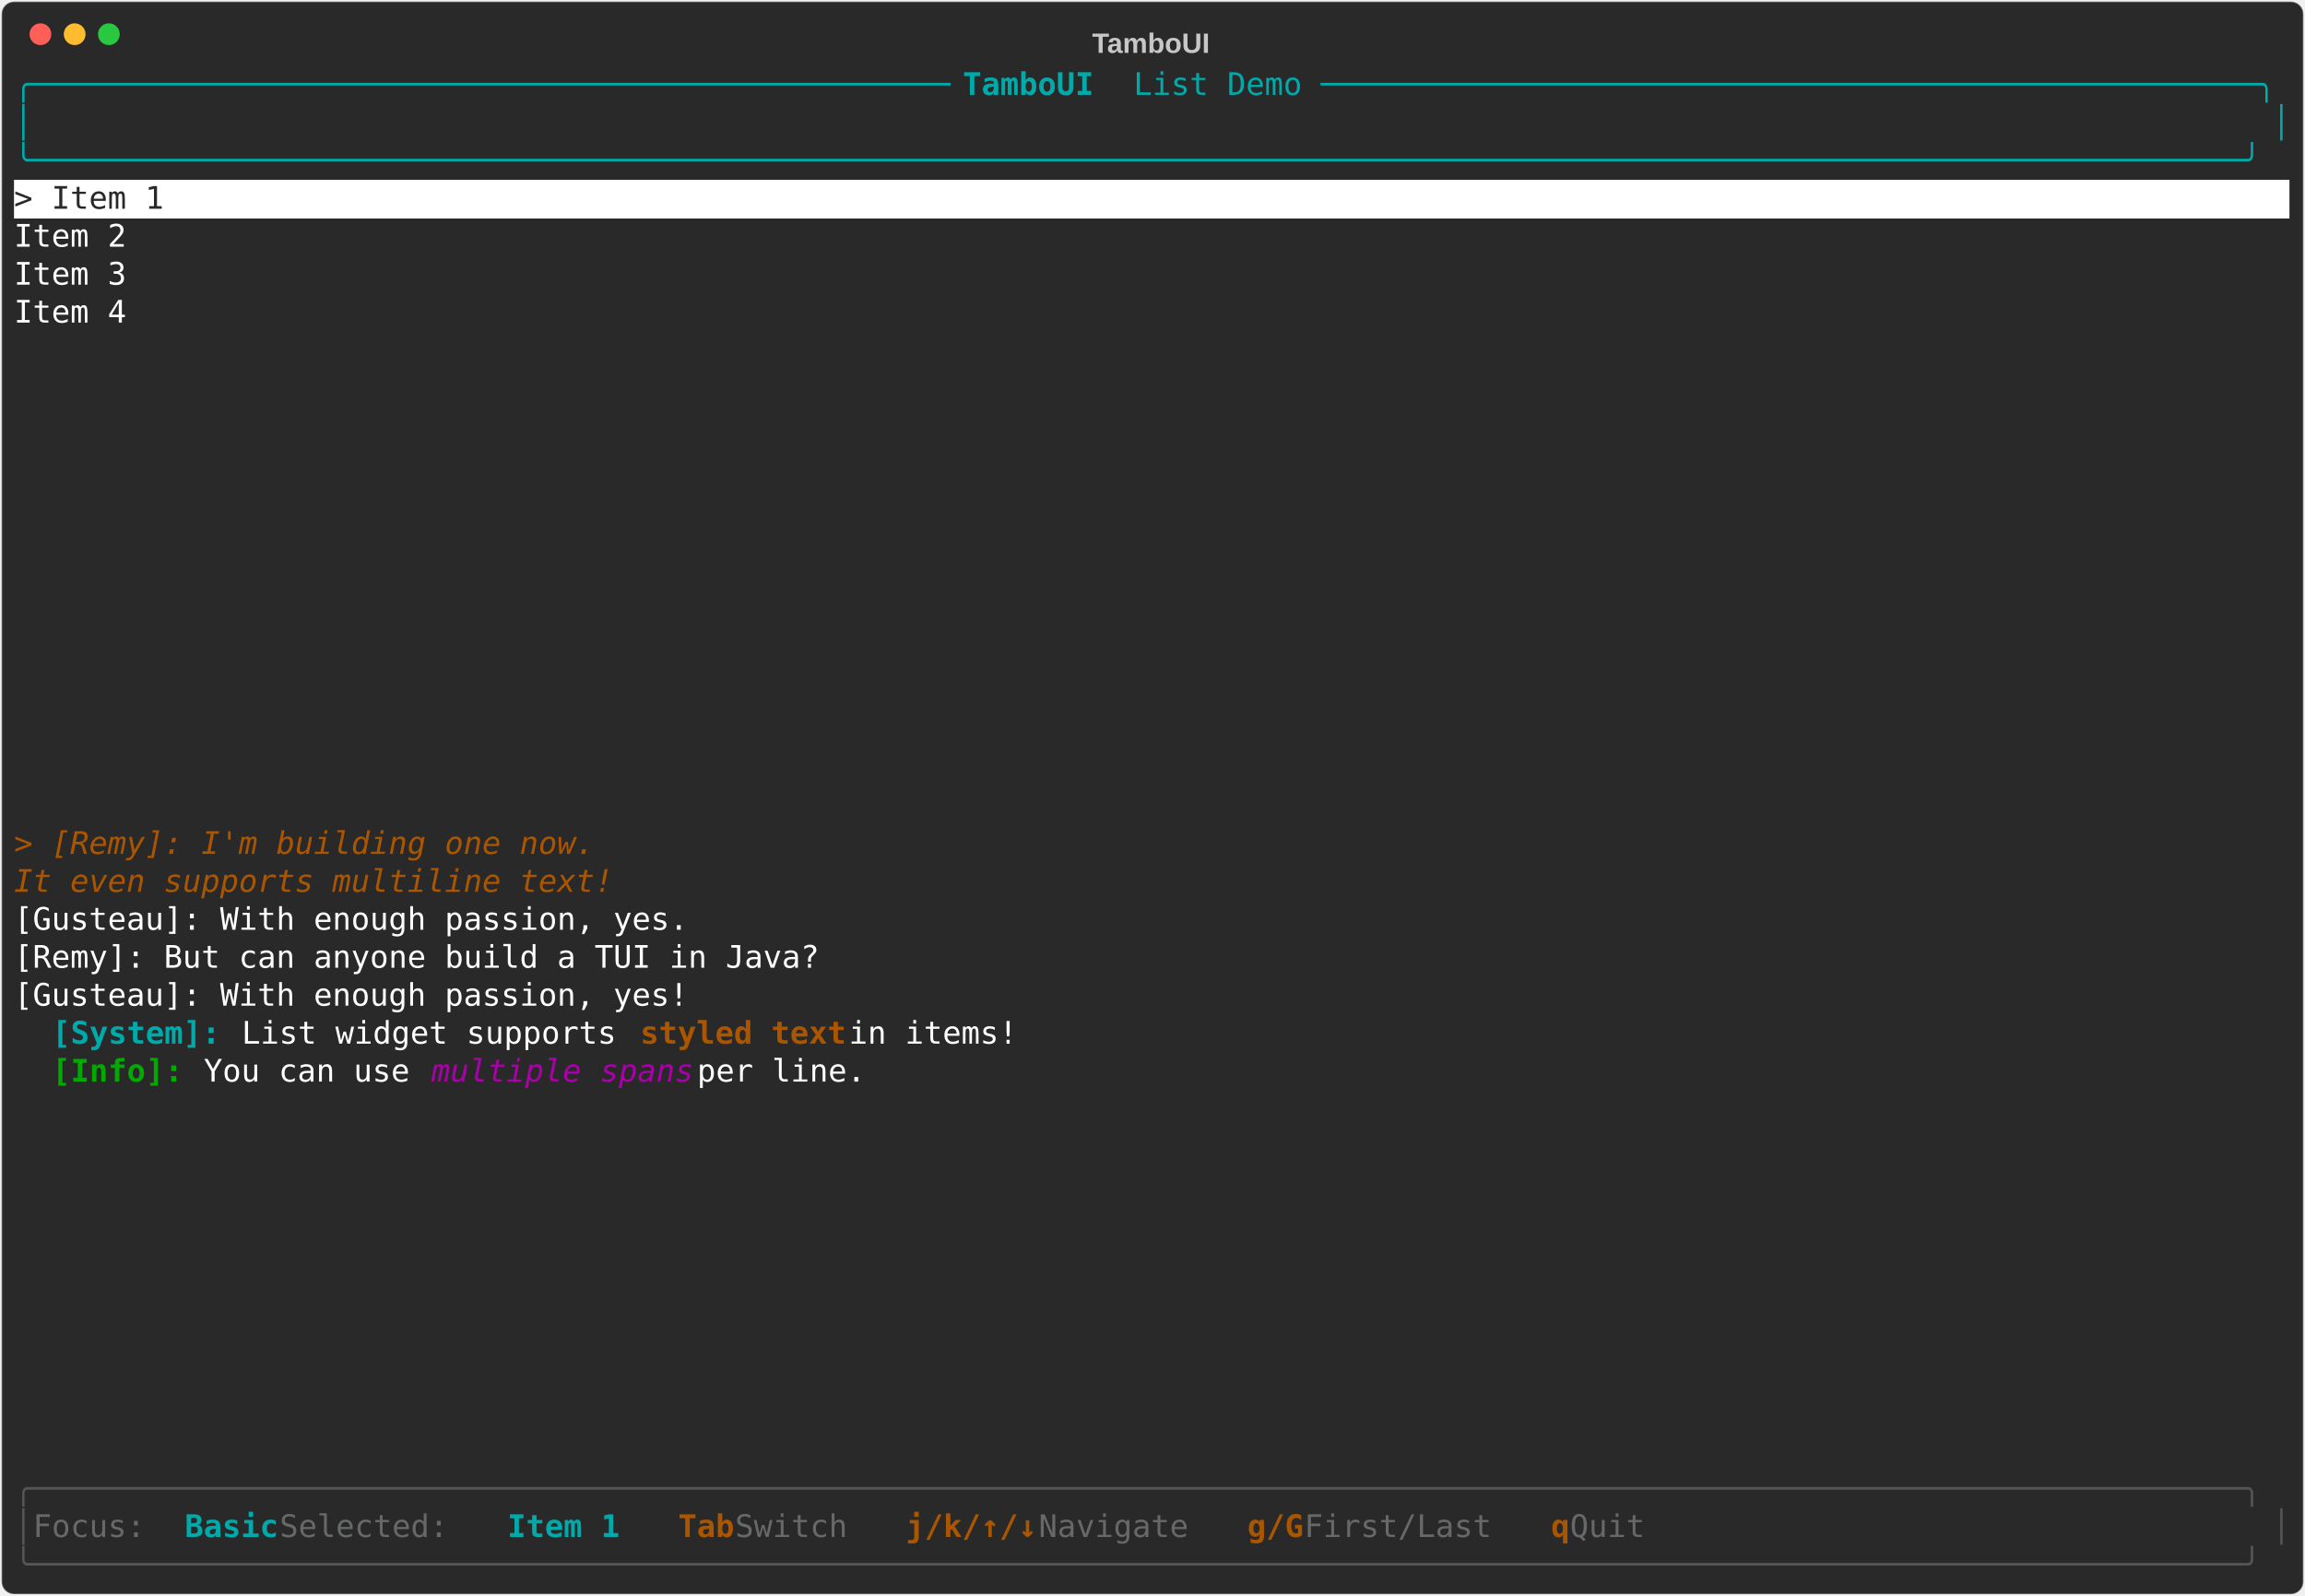
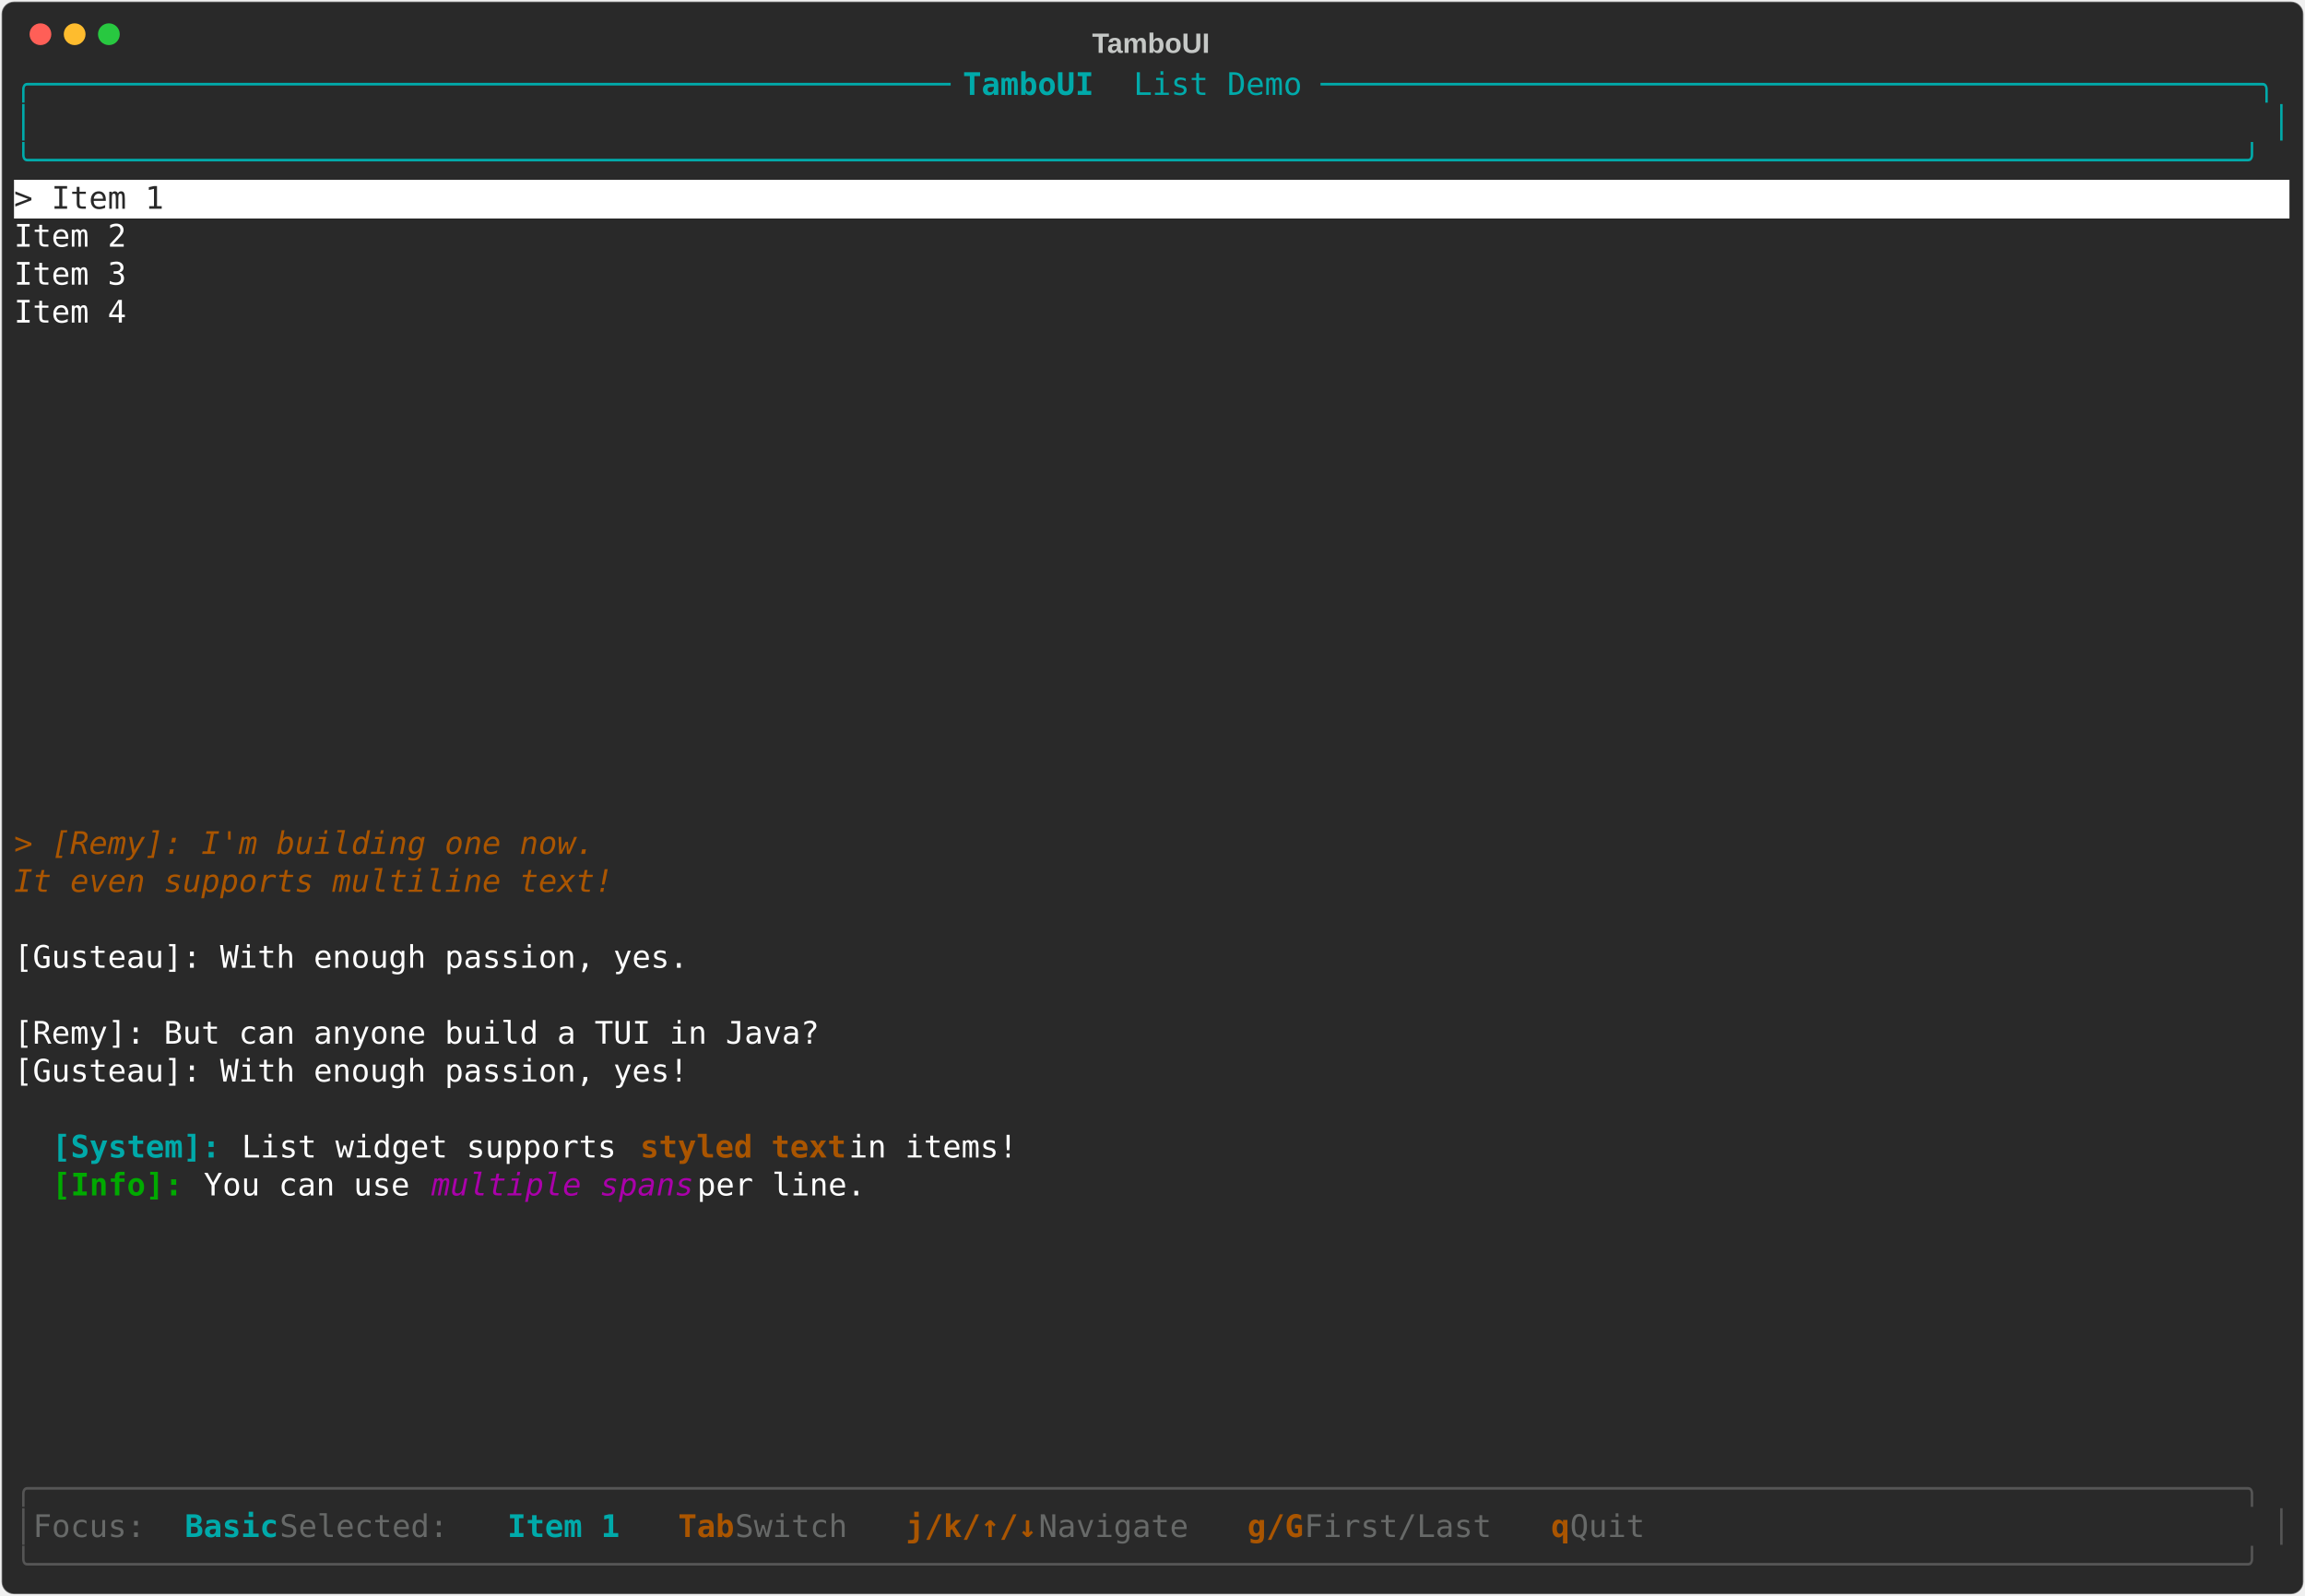
<svg xmlns="http://www.w3.org/2000/svg" class="rich-terminal" viewBox="0 0 1482 1026">
-   <style>    @font-face {        font-family: "Fira Code";        src: local("FiraCode-Regular"),                url("https://cdnjs.cloudflare.com/ajax/libs/firacode/6.2.0/woff2/FiraCode-Regular.woff2") format("woff2"),                url("https://cdnjs.cloudflare.com/ajax/libs/firacode/6.2.0/woff/FiraCode-Regular.woff") format("woff");        font-style: normal;        font-weight: 400;    }    @font-face {        font-family: "Fira Code";        src: local("FiraCode-Bold"),                url("https://cdnjs.cloudflare.com/ajax/libs/firacode/6.2.0/woff2/FiraCode-Bold.woff2") format("woff2"),                url("https://cdnjs.cloudflare.com/ajax/libs/firacode/6.2.0/woff/FiraCode-Bold.woff") format("woff");        font-style: bold;        font-weight: 700;    }    .terminal-555498370-matrix {        font-family: Fira Code, monospace;        font-size: 20px;        line-height: 24.4px;        font-variant-east-asian: full-width;    }    .terminal-555498370-title {        font-size: 18px;        font-weight: bold;        font-family: arial;    }    .terminal-555498370-r1 { fill: #00aaaa }.terminal-555498370-r2 { fill: #00aaaa;font-weight: bold }.terminal-555498370-r3 { fill: #c5c8c6 }.terminal-555498370-r4 { fill: #292929 }.terminal-555498370-r5 { fill: #ffffff }.terminal-555498370-r6 { fill: #aa5500;font-style: italic }.terminal-555498370-r7 { fill: #aa5500;font-weight: bold }.terminal-555498370-r8 { fill: #00aa00;font-weight: bold }.terminal-555498370-r9 { fill: #aa00aa;font-style: italic }.terminal-555498370-r10 { fill: #555555 }.terminal-555498370-r11 { fill: #676968 }    </style>
+   <style>    @font-face {        font-family: "Fira Code";        src: local("FiraCode-Regular"),                url("https://cdnjs.cloudflare.com/ajax/libs/firacode/6.2.0/woff2/FiraCode-Regular.woff2") format("woff2"),                url("https://cdnjs.cloudflare.com/ajax/libs/firacode/6.2.0/woff/FiraCode-Regular.woff") format("woff");        font-style: normal;        font-weight: 400;    }    @font-face {        font-family: "Fira Code";        src: local("FiraCode-Bold"),                url("https://cdnjs.cloudflare.com/ajax/libs/firacode/6.2.0/woff2/FiraCode-Bold.woff2") format("woff2"),                url("https://cdnjs.cloudflare.com/ajax/libs/firacode/6.2.0/woff/FiraCode-Bold.woff") format("woff");        font-style: bold;        font-weight: 700;    }    .terminal-1533754242-matrix {        font-family: Fira Code, monospace;        font-size: 20px;        line-height: 24.4px;        font-variant-east-asian: full-width;    }    .terminal-1533754242-title {        font-size: 18px;        font-weight: bold;        font-family: arial;    }    .terminal-1533754242-r1 { fill: #00aaaa }.terminal-1533754242-r2 { fill: #00aaaa;font-weight: bold }.terminal-1533754242-r3 { fill: #c5c8c6 }.terminal-1533754242-r4 { fill: #292929 }.terminal-1533754242-r5 { fill: #ffffff }.terminal-1533754242-r6 { fill: #aa5500;font-style: italic }.terminal-1533754242-r7 { fill: #aa5500;font-weight: bold }.terminal-1533754242-r8 { fill: #00aa00;font-weight: bold }.terminal-1533754242-r9 { fill: #aa00aa;font-style: italic }.terminal-1533754242-r10 { fill: #555555 }.terminal-1533754242-r11 { fill: #676968 }    </style>
  <defs>
-     <clipPath id="terminal-555498370-clip-terminal">
+     <clipPath id="terminal-1533754242-clip-terminal">
      <rect x="0" y="0" width="1463" height="975" />
    </clipPath>
-     <clipPath id="terminal-555498370-line-0">
+     <clipPath id="terminal-1533754242-line-0">
      <rect x="0" y="1.5" width="1464" height="24.65" />
    </clipPath>
-     <clipPath id="terminal-555498370-line-1">
+     <clipPath id="terminal-1533754242-line-1">
      <rect x="0" y="25.9" width="1464" height="24.65" />
    </clipPath>
-     <clipPath id="terminal-555498370-line-2">
+     <clipPath id="terminal-1533754242-line-2">
      <rect x="0" y="50.3" width="1464" height="24.65" />
    </clipPath>
-     <clipPath id="terminal-555498370-line-3">
+     <clipPath id="terminal-1533754242-line-3">
      <rect x="0" y="74.7" width="1464" height="24.65" />
    </clipPath>
-     <clipPath id="terminal-555498370-line-4">
+     <clipPath id="terminal-1533754242-line-4">
      <rect x="0" y="99.1" width="1464" height="24.65" />
    </clipPath>
-     <clipPath id="terminal-555498370-line-5">
+     <clipPath id="terminal-1533754242-line-5">
      <rect x="0" y="123.5" width="1464" height="24.65" />
    </clipPath>
-     <clipPath id="terminal-555498370-line-6">
+     <clipPath id="terminal-1533754242-line-6">
      <rect x="0" y="147.9" width="1464" height="24.65" />
    </clipPath>
-     <clipPath id="terminal-555498370-line-7">
+     <clipPath id="terminal-1533754242-line-7">
      <rect x="0" y="172.3" width="1464" height="24.65" />
    </clipPath>
-     <clipPath id="terminal-555498370-line-8">
+     <clipPath id="terminal-1533754242-line-8">
      <rect x="0" y="196.7" width="1464" height="24.65" />
    </clipPath>
-     <clipPath id="terminal-555498370-line-9">
+     <clipPath id="terminal-1533754242-line-9">
      <rect x="0" y="221.1" width="1464" height="24.65" />
    </clipPath>
-     <clipPath id="terminal-555498370-line-10">
+     <clipPath id="terminal-1533754242-line-10">
      <rect x="0" y="245.5" width="1464" height="24.65" />
    </clipPath>
-     <clipPath id="terminal-555498370-line-11">
+     <clipPath id="terminal-1533754242-line-11">
      <rect x="0" y="269.9" width="1464" height="24.65" />
    </clipPath>
-     <clipPath id="terminal-555498370-line-12">
+     <clipPath id="terminal-1533754242-line-12">
      <rect x="0" y="294.3" width="1464" height="24.65" />
    </clipPath>
-     <clipPath id="terminal-555498370-line-13">
+     <clipPath id="terminal-1533754242-line-13">
      <rect x="0" y="318.7" width="1464" height="24.65" />
    </clipPath>
-     <clipPath id="terminal-555498370-line-14">
+     <clipPath id="terminal-1533754242-line-14">
      <rect x="0" y="343.1" width="1464" height="24.65" />
    </clipPath>
-     <clipPath id="terminal-555498370-line-15">
+     <clipPath id="terminal-1533754242-line-15">
      <rect x="0" y="367.5" width="1464" height="24.65" />
    </clipPath>
-     <clipPath id="terminal-555498370-line-16">
+     <clipPath id="terminal-1533754242-line-16">
      <rect x="0" y="391.9" width="1464" height="24.65" />
    </clipPath>
-     <clipPath id="terminal-555498370-line-17">
+     <clipPath id="terminal-1533754242-line-17">
      <rect x="0" y="416.3" width="1464" height="24.65" />
    </clipPath>
-     <clipPath id="terminal-555498370-line-18">
+     <clipPath id="terminal-1533754242-line-18">
      <rect x="0" y="440.7" width="1464" height="24.65" />
    </clipPath>
-     <clipPath id="terminal-555498370-line-19">
+     <clipPath id="terminal-1533754242-line-19">
      <rect x="0" y="465.1" width="1464" height="24.65" />
    </clipPath>
-     <clipPath id="terminal-555498370-line-20">
+     <clipPath id="terminal-1533754242-line-20">
      <rect x="0" y="489.5" width="1464" height="24.65" />
    </clipPath>
-     <clipPath id="terminal-555498370-line-21">
+     <clipPath id="terminal-1533754242-line-21">
      <rect x="0" y="513.9" width="1464" height="24.65" />
    </clipPath>
-     <clipPath id="terminal-555498370-line-22">
+     <clipPath id="terminal-1533754242-line-22">
      <rect x="0" y="538.3" width="1464" height="24.65" />
    </clipPath>
-     <clipPath id="terminal-555498370-line-23">
+     <clipPath id="terminal-1533754242-line-23">
      <rect x="0" y="562.7" width="1464" height="24.65" />
    </clipPath>
-     <clipPath id="terminal-555498370-line-24">
+     <clipPath id="terminal-1533754242-line-24">
      <rect x="0" y="587.1" width="1464" height="24.65" />
    </clipPath>
-     <clipPath id="terminal-555498370-line-25">
+     <clipPath id="terminal-1533754242-line-25">
      <rect x="0" y="611.5" width="1464" height="24.65" />
    </clipPath>
-     <clipPath id="terminal-555498370-line-26">
+     <clipPath id="terminal-1533754242-line-26">
      <rect x="0" y="635.9" width="1464" height="24.65" />
    </clipPath>
-     <clipPath id="terminal-555498370-line-27">
+     <clipPath id="terminal-1533754242-line-27">
      <rect x="0" y="660.3" width="1464" height="24.65" />
    </clipPath>
-     <clipPath id="terminal-555498370-line-28">
+     <clipPath id="terminal-1533754242-line-28">
      <rect x="0" y="684.7" width="1464" height="24.65" />
    </clipPath>
-     <clipPath id="terminal-555498370-line-29">
+     <clipPath id="terminal-1533754242-line-29">
      <rect x="0" y="709.1" width="1464" height="24.65" />
    </clipPath>
-     <clipPath id="terminal-555498370-line-30">
+     <clipPath id="terminal-1533754242-line-30">
      <rect x="0" y="733.5" width="1464" height="24.65" />
    </clipPath>
-     <clipPath id="terminal-555498370-line-31">
+     <clipPath id="terminal-1533754242-line-31">
      <rect x="0" y="757.9" width="1464" height="24.65" />
    </clipPath>
-     <clipPath id="terminal-555498370-line-32">
+     <clipPath id="terminal-1533754242-line-32">
      <rect x="0" y="782.3" width="1464" height="24.65" />
    </clipPath>
-     <clipPath id="terminal-555498370-line-33">
+     <clipPath id="terminal-1533754242-line-33">
      <rect x="0" y="806.7" width="1464" height="24.65" />
    </clipPath>
-     <clipPath id="terminal-555498370-line-34">
+     <clipPath id="terminal-1533754242-line-34">
      <rect x="0" y="831.1" width="1464" height="24.65" />
    </clipPath>
-     <clipPath id="terminal-555498370-line-35">
+     <clipPath id="terminal-1533754242-line-35">
      <rect x="0" y="855.5" width="1464" height="24.65" />
    </clipPath>
-     <clipPath id="terminal-555498370-line-36">
+     <clipPath id="terminal-1533754242-line-36">
      <rect x="0" y="879.9" width="1464" height="24.65" />
    </clipPath>
-     <clipPath id="terminal-555498370-line-37">
+     <clipPath id="terminal-1533754242-line-37">
      <rect x="0" y="904.3" width="1464" height="24.65" />
    </clipPath>
-     <clipPath id="terminal-555498370-line-38">
+     <clipPath id="terminal-1533754242-line-38">
      <rect x="0" y="928.7" width="1464" height="24.65" />
    </clipPath>
-     <clipPath id="terminal-555498370-line-39">
+     <clipPath id="terminal-1533754242-line-39">
      <rect x="0" y="953.1" width="1464" height="24.65" />
    </clipPath>
  </defs>
  <rect fill="#292929" stroke="rgba(255,255,255,0.35)" stroke-width="1" x="1" y="1" width="1480" height="1024" rx="8" />
-   <text class="terminal-555498370-title" fill="#c5c8c6" text-anchor="middle" x="740" y="34">TamboUI</text>
+   <text class="terminal-1533754242-title" fill="#c5c8c6" text-anchor="middle" x="740" y="34">TamboUI</text>
  <g transform="translate(26,22)">
    <circle cx="0" cy="0" r="7" fill="#ff5f57" />
    <circle cx="22" cy="0" r="7" fill="#febc2e" />
    <circle cx="44" cy="0" r="7" fill="#28c840" />
  </g>
-   <g transform="translate(9, 41)" clip-path="url(#terminal-555498370-clip-terminal)">
+   <g transform="translate(9, 41)" clip-path="url(#terminal-1533754242-clip-terminal)">
    <rect fill="#ffffff" x="0" y="74.7" width="1464" height="24.65" shape-rendering="crispEdges" />
-     <g class="terminal-555498370-matrix">
-       <text class="terminal-555498370-r1" x="0" y="20" textLength="610" clip-path="url(#terminal-555498370-line-0)">╭─────────────────────────────────────────────────</text>
-       <text class="terminal-555498370-r2" x="610" y="20" textLength="109.8" clip-path="url(#terminal-555498370-line-0)"> TamboUI </text>
-       <text class="terminal-555498370-r1" x="719.8" y="20" textLength="744.2" clip-path="url(#terminal-555498370-line-0)">List Demo ──────────────────────────────────────────────────╮</text>
-       <text class="terminal-555498370-r1" x="0" y="44.4" textLength="12.2" clip-path="url(#terminal-555498370-line-1)">│</text>
-       <text class="terminal-555498370-r1" x="1451.8" y="44.4" textLength="12.2" clip-path="url(#terminal-555498370-line-1)">│</text>
-       <text class="terminal-555498370-r1" x="0" y="68.8" textLength="1464" clip-path="url(#terminal-555498370-line-2)">╰──────────────────────────────────────────────────────────────────────────────────────────────────────────────────────╯</text>
-       <text class="terminal-555498370-r4" x="0" y="93.2" textLength="1464" clip-path="url(#terminal-555498370-line-3)">&gt; Item 1                                                                                                                </text>
-       <text class="terminal-555498370-r5" x="0" y="117.6" textLength="1464" clip-path="url(#terminal-555498370-line-4)">  Item 2                                                                                                                </text>
-       <text class="terminal-555498370-r5" x="0" y="142" textLength="1464" clip-path="url(#terminal-555498370-line-5)">  Item 3                                                                                                                </text>
-       <text class="terminal-555498370-r5" x="0" y="166.4" textLength="1464" clip-path="url(#terminal-555498370-line-6)">  Item 4                                                                                                                </text>
-       <text class="terminal-555498370-r6" x="0" y="508" textLength="1464" clip-path="url(#terminal-555498370-line-20)">&gt; [Remy]: I'm building one now.                                                                                         </text>
-       <text class="terminal-555498370-r6" x="0" y="532.4" textLength="1464" clip-path="url(#terminal-555498370-line-21)">  It even supports multiline text!                                                                                      </text>
-       <text class="terminal-555498370-r5" x="0" y="556.8" textLength="1464" clip-path="url(#terminal-555498370-line-22)">  [Gusteau]: With enough passion, yes.                                                                                  </text>
-       <text class="terminal-555498370-r5" x="0" y="581.2" textLength="1464" clip-path="url(#terminal-555498370-line-23)">  [Remy]: But can anyone build a TUI in Java?                                                                           </text>
-       <text class="terminal-555498370-r5" x="0" y="605.6" textLength="1464" clip-path="url(#terminal-555498370-line-24)">  [Gusteau]: With enough passion, yes!                                                                                  </text>
-       <text class="terminal-555498370-r2" x="24.4" y="630" textLength="122" clip-path="url(#terminal-555498370-line-25)">[System]: </text>
-       <text class="terminal-555498370-r5" x="146.4" y="630" textLength="256.2" clip-path="url(#terminal-555498370-line-25)">List widget supports </text>
-       <text class="terminal-555498370-r7" x="402.6" y="630" textLength="134.2" clip-path="url(#terminal-555498370-line-25)">styled text</text>
-       <text class="terminal-555498370-r5" x="536.8" y="630" textLength="927.2" clip-path="url(#terminal-555498370-line-25)"> in items!                                                                  </text>
-       <text class="terminal-555498370-r8" x="24.4" y="654.4" textLength="97.6" clip-path="url(#terminal-555498370-line-26)">[Info]: </text>
-       <text class="terminal-555498370-r5" x="122" y="654.4" textLength="146.4" clip-path="url(#terminal-555498370-line-26)">You can use </text>
-       <text class="terminal-555498370-r9" x="268.4" y="654.4" textLength="170.8" clip-path="url(#terminal-555498370-line-26)">multiple spans</text>
-       <text class="terminal-555498370-r5" x="439.2" y="654.4" textLength="1024.8" clip-path="url(#terminal-555498370-line-26)"> per line.                                                                          </text>
-       <text class="terminal-555498370-r10" x="0" y="922.8" textLength="1464" clip-path="url(#terminal-555498370-line-37)">╭──────────────────────────────────────────────────────────────────────────────────────────────────────────────────────╮</text>
-       <text class="terminal-555498370-r10" x="0" y="947.2" textLength="12.2" clip-path="url(#terminal-555498370-line-38)">│</text>
-       <text class="terminal-555498370-r11" x="12.2" y="947.2" textLength="97.6" clip-path="url(#terminal-555498370-line-38)"> Focus: </text>
-       <text class="terminal-555498370-r2" x="109.8" y="947.2" textLength="61" clip-path="url(#terminal-555498370-line-38)">Basic</text>
-       <text class="terminal-555498370-r11" x="170.8" y="947.2" textLength="146.4" clip-path="url(#terminal-555498370-line-38)">  Selected: </text>
-       <text class="terminal-555498370-r2" x="317.2" y="947.2" textLength="73.2" clip-path="url(#terminal-555498370-line-38)">Item 1</text>
-       <text class="terminal-555498370-r7" x="427" y="947.2" textLength="36.6" clip-path="url(#terminal-555498370-line-38)">Tab</text>
-       <text class="terminal-555498370-r11" x="463.6" y="947.2" textLength="109.8" clip-path="url(#terminal-555498370-line-38)"> Switch  </text>
-       <text class="terminal-555498370-r7" x="573.4" y="947.2" textLength="85.4" clip-path="url(#terminal-555498370-line-38)">j/k/↑/↓</text>
-       <text class="terminal-555498370-r11" x="658.8" y="947.2" textLength="134.2" clip-path="url(#terminal-555498370-line-38)"> Navigate  </text>
-       <text class="terminal-555498370-r7" x="793" y="947.2" textLength="36.6" clip-path="url(#terminal-555498370-line-38)">g/G</text>
-       <text class="terminal-555498370-r11" x="829.6" y="947.2" textLength="158.6" clip-path="url(#terminal-555498370-line-38)"> First/Last  </text>
-       <text class="terminal-555498370-r7" x="988.2" y="947.2" textLength="12.2" clip-path="url(#terminal-555498370-line-38)">q</text>
-       <text class="terminal-555498370-r11" x="1000.4" y="947.2" textLength="61" clip-path="url(#terminal-555498370-line-38)"> Quit</text>
-       <text class="terminal-555498370-r10" x="1451.8" y="947.2" textLength="12.2" clip-path="url(#terminal-555498370-line-38)">│</text>
-       <text class="terminal-555498370-r10" x="0" y="971.6" textLength="1464" clip-path="url(#terminal-555498370-line-39)">╰──────────────────────────────────────────────────────────────────────────────────────────────────────────────────────╯</text>
+     <g class="terminal-1533754242-matrix">
+       <text class="terminal-1533754242-r1" x="0" y="20" textLength="610" clip-path="url(#terminal-1533754242-line-0)">╭─────────────────────────────────────────────────</text>
+       <text class="terminal-1533754242-r2" x="610" y="20" textLength="109.8" clip-path="url(#terminal-1533754242-line-0)"> TamboUI </text>
+       <text class="terminal-1533754242-r1" x="719.8" y="20" textLength="744.2" clip-path="url(#terminal-1533754242-line-0)">List Demo ──────────────────────────────────────────────────╮</text>
+       <text class="terminal-1533754242-r1" x="0" y="44.4" textLength="12.2" clip-path="url(#terminal-1533754242-line-1)">│</text>
+       <text class="terminal-1533754242-r1" x="1451.8" y="44.4" textLength="12.2" clip-path="url(#terminal-1533754242-line-1)">│</text>
+       <text class="terminal-1533754242-r1" x="0" y="68.8" textLength="1464" clip-path="url(#terminal-1533754242-line-2)">╰──────────────────────────────────────────────────────────────────────────────────────────────────────────────────────╯</text>
+       <text class="terminal-1533754242-r4" x="0" y="93.2" textLength="1464" clip-path="url(#terminal-1533754242-line-3)">&gt; Item 1                                                                                                                </text>
+       <text class="terminal-1533754242-r5" x="0" y="117.6" textLength="1464" clip-path="url(#terminal-1533754242-line-4)">  Item 2                                                                                                                </text>
+       <text class="terminal-1533754242-r5" x="0" y="142" textLength="1464" clip-path="url(#terminal-1533754242-line-5)">  Item 3                                                                                                                </text>
+       <text class="terminal-1533754242-r5" x="0" y="166.4" textLength="1464" clip-path="url(#terminal-1533754242-line-6)">  Item 4                                                                                                                </text>
+       <text class="terminal-1533754242-r6" x="0" y="508" textLength="1464" clip-path="url(#terminal-1533754242-line-20)">&gt; [Remy]: I'm building one now.                                                                                         </text>
+       <text class="terminal-1533754242-r6" x="0" y="532.4" textLength="1464" clip-path="url(#terminal-1533754242-line-21)">  It even supports multiline text!                                                                                      </text>
+       <text class="terminal-1533754242-r5" x="0" y="581.2" textLength="1464" clip-path="url(#terminal-1533754242-line-23)">  [Gusteau]: With enough passion, yes.                                                                                  </text>
+       <text class="terminal-1533754242-r5" x="0" y="630" textLength="1464" clip-path="url(#terminal-1533754242-line-25)">  [Remy]: But can anyone build a TUI in Java?                                                                           </text>
+       <text class="terminal-1533754242-r5" x="0" y="654.4" textLength="1464" clip-path="url(#terminal-1533754242-line-26)">  [Gusteau]: With enough passion, yes!                                                                                  </text>
+       <text class="terminal-1533754242-r2" x="24.4" y="703.2" textLength="122" clip-path="url(#terminal-1533754242-line-28)">[System]: </text>
+       <text class="terminal-1533754242-r5" x="146.4" y="703.2" textLength="256.2" clip-path="url(#terminal-1533754242-line-28)">List widget supports </text>
+       <text class="terminal-1533754242-r7" x="402.6" y="703.2" textLength="134.2" clip-path="url(#terminal-1533754242-line-28)">styled text</text>
+       <text class="terminal-1533754242-r5" x="536.8" y="703.2" textLength="927.2" clip-path="url(#terminal-1533754242-line-28)"> in items!                                                                  </text>
+       <text class="terminal-1533754242-r8" x="24.4" y="727.6" textLength="97.6" clip-path="url(#terminal-1533754242-line-29)">[Info]: </text>
+       <text class="terminal-1533754242-r5" x="122" y="727.6" textLength="146.4" clip-path="url(#terminal-1533754242-line-29)">You can use </text>
+       <text class="terminal-1533754242-r9" x="268.4" y="727.6" textLength="170.8" clip-path="url(#terminal-1533754242-line-29)">multiple spans</text>
+       <text class="terminal-1533754242-r5" x="439.2" y="727.6" textLength="1024.8" clip-path="url(#terminal-1533754242-line-29)"> per line.                                                                          </text>
+       <text class="terminal-1533754242-r10" x="0" y="922.8" textLength="1464" clip-path="url(#terminal-1533754242-line-37)">╭──────────────────────────────────────────────────────────────────────────────────────────────────────────────────────╮</text>
+       <text class="terminal-1533754242-r10" x="0" y="947.2" textLength="12.2" clip-path="url(#terminal-1533754242-line-38)">│</text>
+       <text class="terminal-1533754242-r11" x="12.2" y="947.2" textLength="97.6" clip-path="url(#terminal-1533754242-line-38)"> Focus: </text>
+       <text class="terminal-1533754242-r2" x="109.8" y="947.2" textLength="61" clip-path="url(#terminal-1533754242-line-38)">Basic</text>
+       <text class="terminal-1533754242-r11" x="170.8" y="947.2" textLength="146.4" clip-path="url(#terminal-1533754242-line-38)">  Selected: </text>
+       <text class="terminal-1533754242-r2" x="317.2" y="947.2" textLength="73.2" clip-path="url(#terminal-1533754242-line-38)">Item 1</text>
+       <text class="terminal-1533754242-r7" x="427" y="947.2" textLength="36.6" clip-path="url(#terminal-1533754242-line-38)">Tab</text>
+       <text class="terminal-1533754242-r11" x="463.6" y="947.2" textLength="109.8" clip-path="url(#terminal-1533754242-line-38)"> Switch  </text>
+       <text class="terminal-1533754242-r7" x="573.4" y="947.2" textLength="85.4" clip-path="url(#terminal-1533754242-line-38)">j/k/↑/↓</text>
+       <text class="terminal-1533754242-r11" x="658.8" y="947.2" textLength="134.2" clip-path="url(#terminal-1533754242-line-38)"> Navigate  </text>
+       <text class="terminal-1533754242-r7" x="793" y="947.2" textLength="36.6" clip-path="url(#terminal-1533754242-line-38)">g/G</text>
+       <text class="terminal-1533754242-r11" x="829.6" y="947.2" textLength="158.6" clip-path="url(#terminal-1533754242-line-38)"> First/Last  </text>
+       <text class="terminal-1533754242-r7" x="988.2" y="947.2" textLength="12.2" clip-path="url(#terminal-1533754242-line-38)">q</text>
+       <text class="terminal-1533754242-r11" x="1000.4" y="947.2" textLength="61" clip-path="url(#terminal-1533754242-line-38)"> Quit</text>
+       <text class="terminal-1533754242-r10" x="1451.8" y="947.2" textLength="12.2" clip-path="url(#terminal-1533754242-line-38)">│</text>
+       <text class="terminal-1533754242-r10" x="0" y="971.6" textLength="1464" clip-path="url(#terminal-1533754242-line-39)">╰──────────────────────────────────────────────────────────────────────────────────────────────────────────────────────╯</text>
    </g>
  </g>
</svg>
